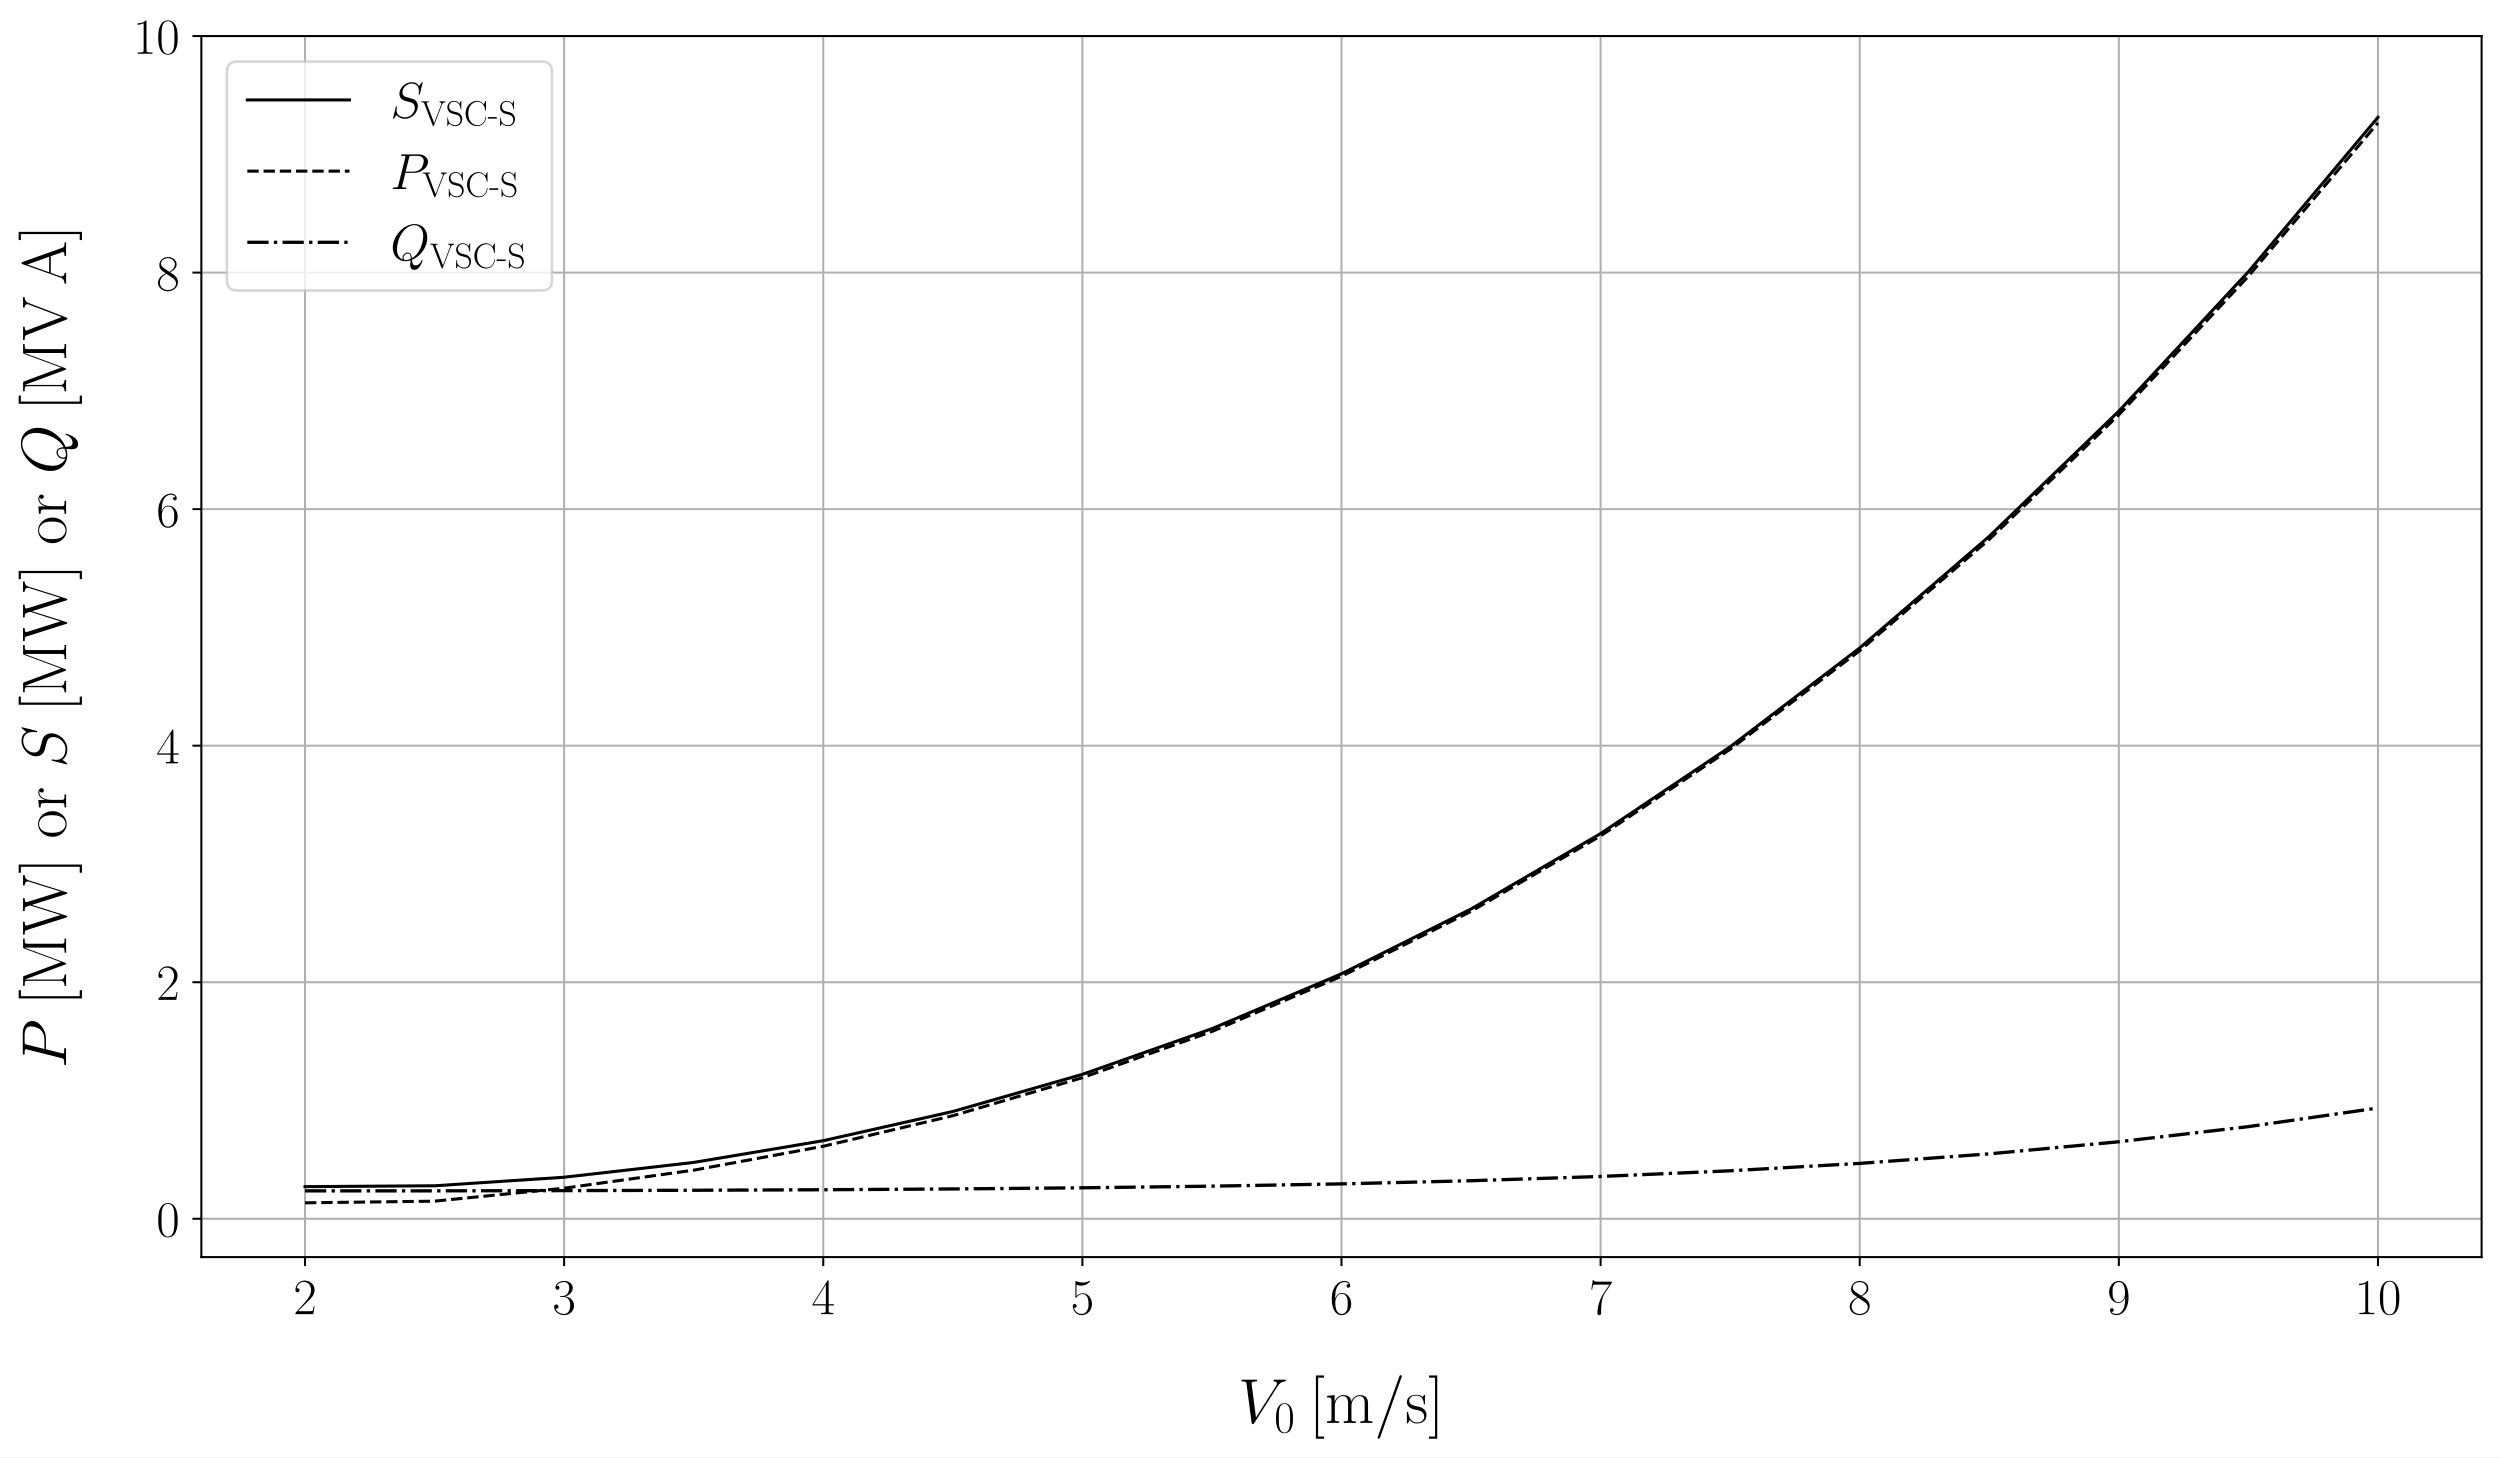
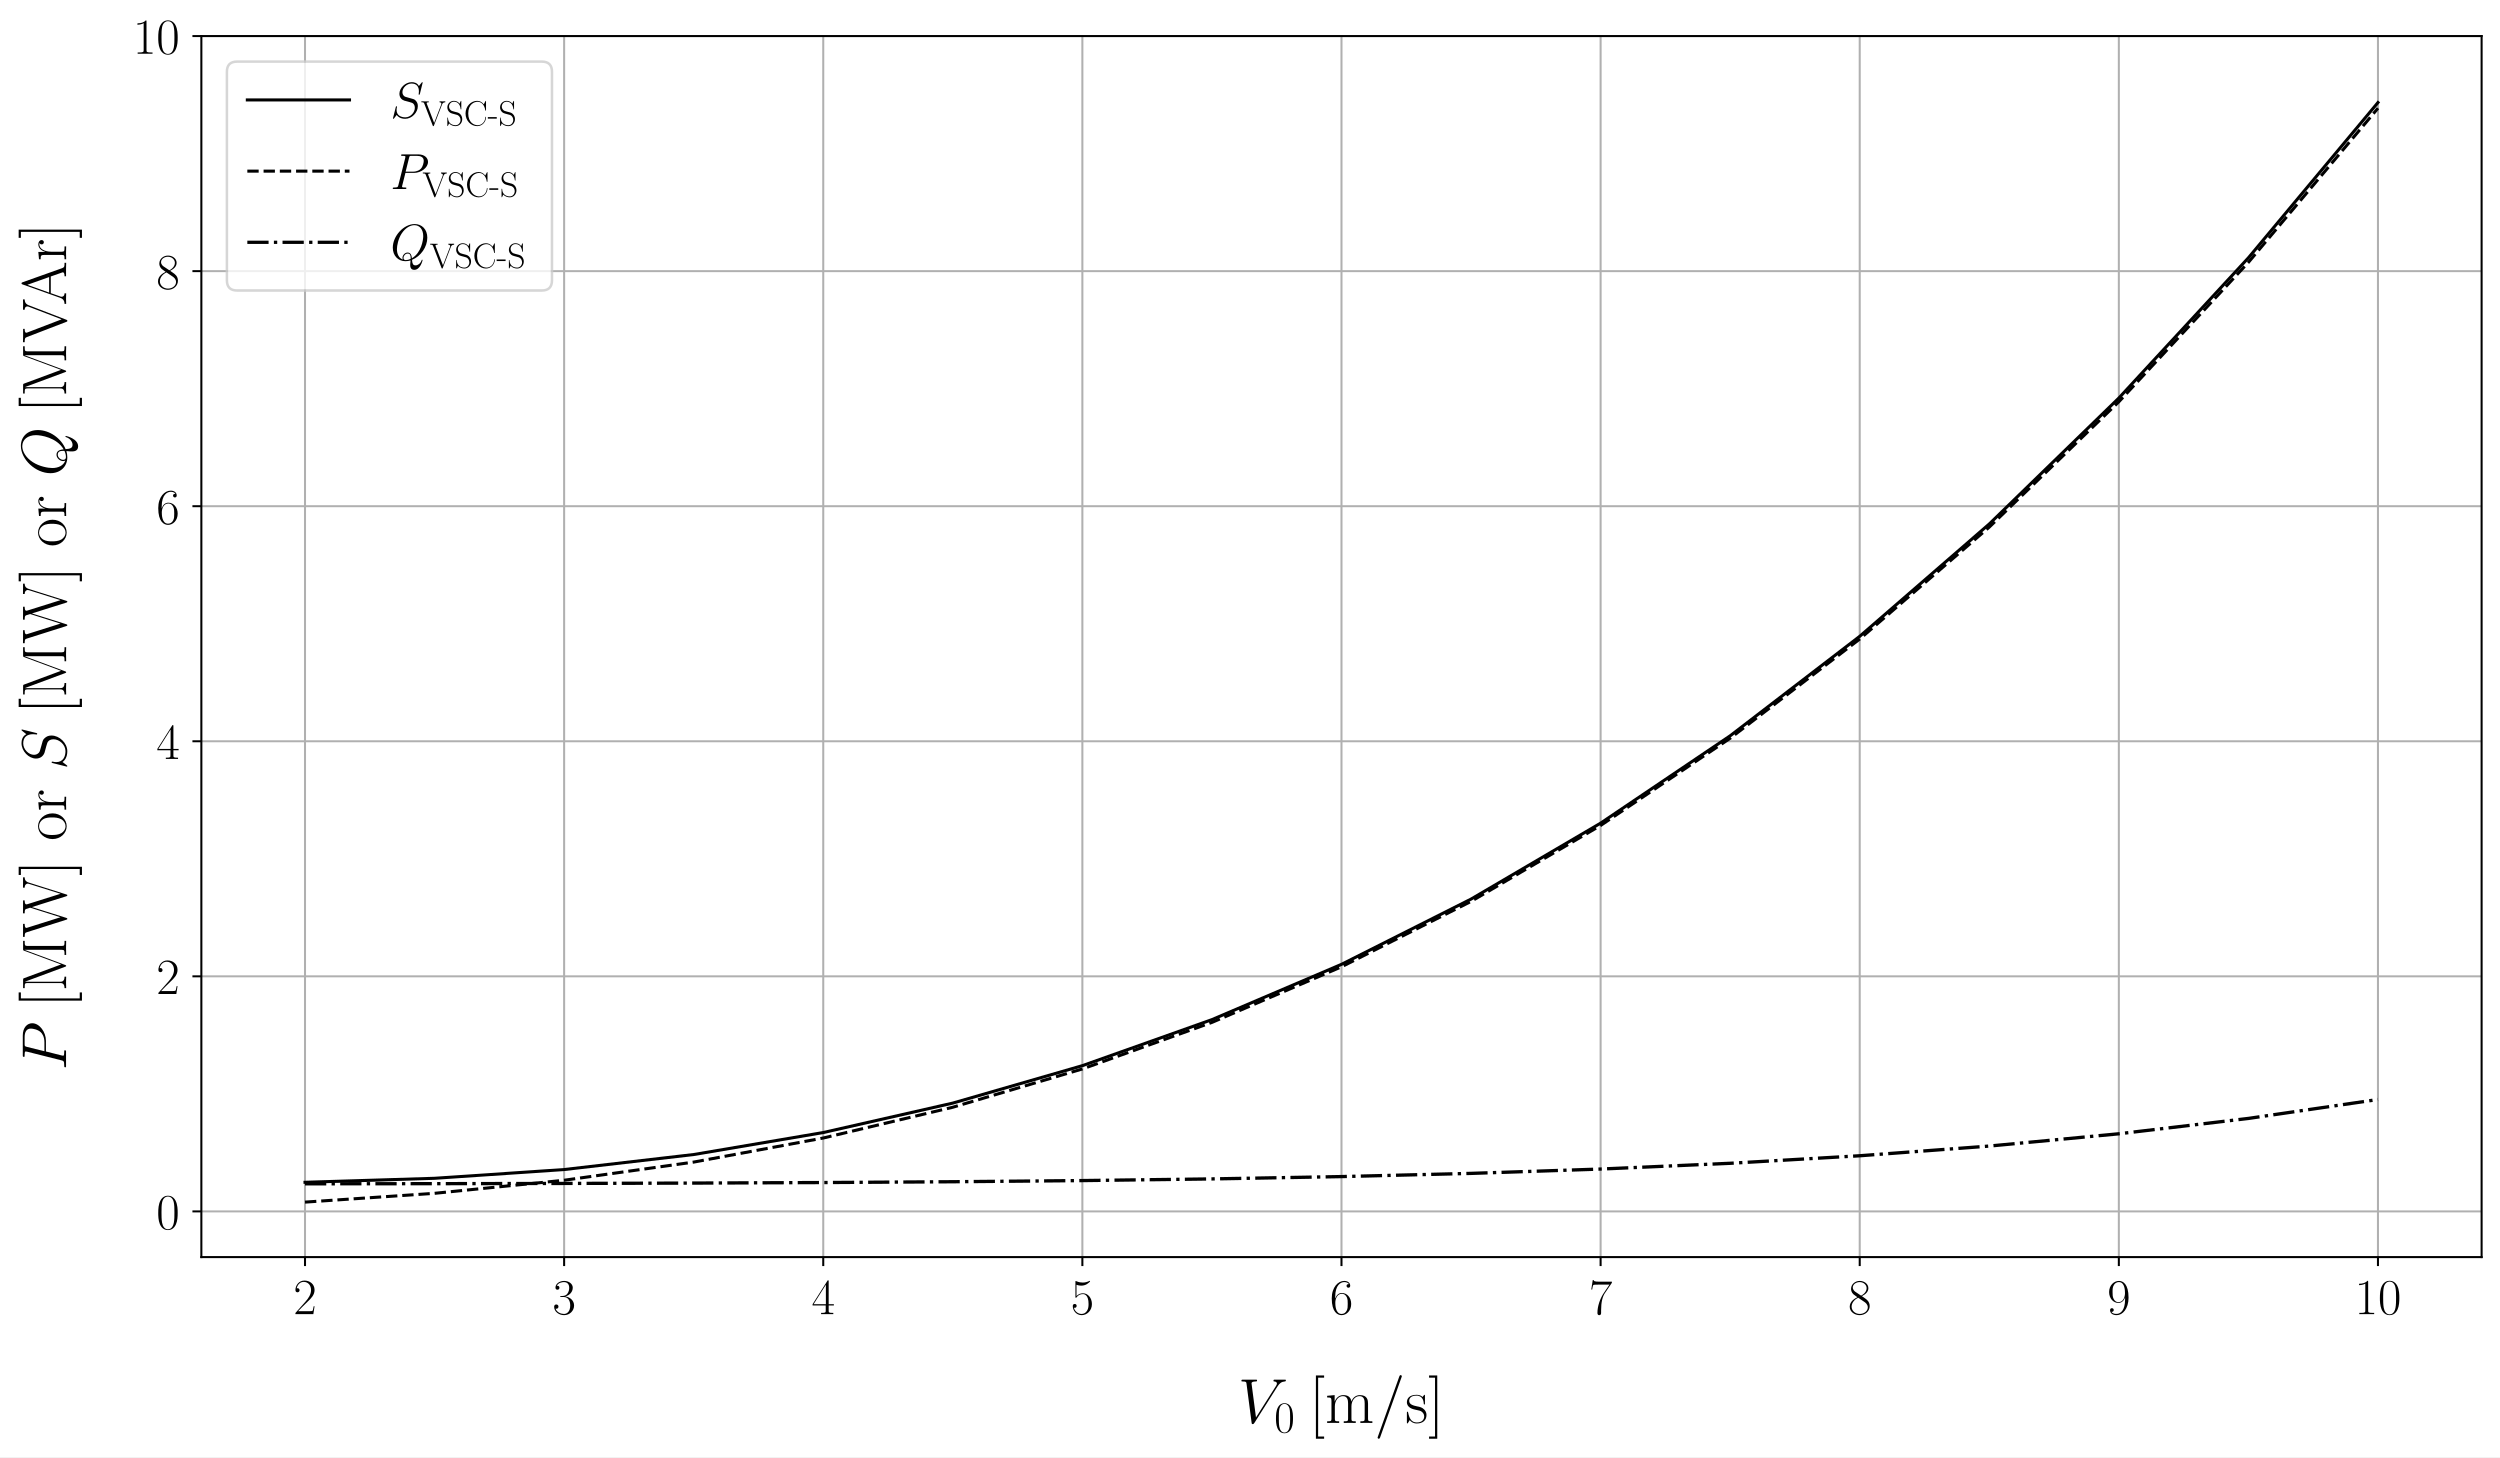
<svg xmlns="http://www.w3.org/2000/svg" xmlns:xlink="http://www.w3.org/1999/xlink" width="978.84pt" height="570.518pt" viewBox="0 0 978.84 570.518" version="1.1">
  <defs>
    <style type="text/css">*{stroke-linejoin: round; stroke-linecap: butt}</style>
  </defs>
  <g id="figure_1">
    <g id="patch_1">
      <path d="M 0 570.518  L 978.84 570.518  L 978.84 0  L 0 0  z " style="fill: #ffffff" />
    </g>
    <g id="axes_1">
      <g id="patch_2">
        <path d="M 78.84 492.198  L 971.64 492.198  L 971.64 14.118  L 78.84 14.118  z " style="fill: #ffffff" />
      </g>
      <g id="matplotlib.axis_1">
        <g id="xtick_1">
          <g id="line2d_1">
-             <path d="M 119.421 492.198  L 119.421 14.118  " clip-path="url(#p39349b8be6)" style="fill: none; stroke: #b0b0b0; stroke-width: 0.8; stroke-linecap: square" />
+             <path d="M 119.421 492.198  L 119.421 14.118  " clip-path="url(#p1305fc1d5e)" style="fill: none; stroke: #b0b0b0; stroke-width: 0.8; stroke-linecap: square" />
          </g>
          <g id="line2d_2">
            <defs>
-               <path id="m54d1a8649d" d="M 0 0  L 0 3.5  " style="stroke: #000000; stroke-width: 0.8" />
+               <path id="m9c61dc88d7" d="M 0 0  L 0 3.5  " style="stroke: #000000; stroke-width: 0.8" />
            </defs>
            <g>
-               <use xlink:href="#m54d1a8649d" x="119.421" y="492.198" style="stroke: #000000; stroke-width: 0.8" />
+               <use xlink:href="#m9c61dc88d7" x="119.421" y="492.198" style="stroke: #000000; stroke-width: 0.8" />
            </g>
          </g>
          <g id="text_1">
            <g transform="translate(114.8523 514.5355) scale(0.2 -0.2)">
              <defs>
                <path id="CMR17-32" d="M 2669 989  L 2554 989  C 2490 536 2438 459 2413 420  C 2381 369 1920 369 1830 369  L 602 369  C 832 619 1280 1072 1824 1597  C 2214 1967 2669 2402 2669 3035  C 2669 3790 2067 4224 1395 4224  C 691 4224 262 3604 262 3030  C 262 2780 448 2748 525 2748  C 589 2748 781 2787 781 3010  C 781 3207 614 3264 525 3264  C 486 3264 448 3258 422 3245  C 544 3790 915 4058 1306 4058  C 1862 4058 2227 3617 2227 3035  C 2227 2479 1901 2000 1536 1584  L 262 146  L 262 0  L 2515 0  L 2669 989  z " transform="scale(0.015625)" />
              </defs>
              <use xlink:href="#CMR17-32" transform="scale(0.996264)" />
            </g>
          </g>
        </g>
        <g id="xtick_2">
          <g id="line2d_3">
-             <path d="M 220.876 492.198  L 220.876 14.118  " clip-path="url(#p39349b8be6)" style="fill: none; stroke: #b0b0b0; stroke-width: 0.8; stroke-linecap: square" />
+             <path d="M 220.876 492.198  L 220.876 14.118  " clip-path="url(#p1305fc1d5e)" style="fill: none; stroke: #b0b0b0; stroke-width: 0.8; stroke-linecap: square" />
          </g>
          <g id="line2d_4">
            <g>
-               <use xlink:href="#m54d1a8649d" x="220.876" y="492.198" style="stroke: #000000; stroke-width: 0.8" />
+               <use xlink:href="#m9c61dc88d7" x="220.876" y="492.198" style="stroke: #000000; stroke-width: 0.8" />
            </g>
          </g>
          <g id="text_2">
            <g transform="translate(216.3068 514.5355) scale(0.2 -0.2)">
              <defs>
                <path id="CMR17-33" d="M 1414 2157  C 1984 2157 2234 1662 2234 1090  C 2234 320 1824 25 1453 25  C 1114 25 563 194 390 693  C 422 680 454 680 486 680  C 640 680 755 782 755 948  C 755 1133 614 1216 486 1216  C 378 1216 211 1165 211 926  C 211 335 787 -128 1466 -128  C 2176 -128 2720 430 2720 1085  C 2720 1707 2208 2157 1600 2227  C 2086 2328 2554 2756 2554 3329  C 2554 3820 2048 4179 1472 4179  C 890 4179 378 3829 378 3329  C 378 3110 544 3072 627 3072  C 762 3072 877 3155 877 3321  C 877 3486 762 3569 627 3569  C 602 3569 570 3569 544 3557  C 730 3959 1235 4032 1459 4032  C 1683 4032 2106 3925 2106 3320  C 2106 3143 2080 2828 1862 2550  C 1670 2304 1453 2304 1242 2284  C 1210 2284 1062 2269 1037 2269  C 992 2263 966 2257 966 2208  C 966 2163 973 2157 1101 2157  L 1414 2157  z " transform="scale(0.015625)" />
              </defs>
              <use xlink:href="#CMR17-33" transform="scale(0.996264)" />
            </g>
          </g>
        </g>
        <g id="xtick_3">
          <g id="line2d_5">
-             <path d="M 322.33 492.198  L 322.33 14.118  " clip-path="url(#p39349b8be6)" style="fill: none; stroke: #b0b0b0; stroke-width: 0.8; stroke-linecap: square" />
+             <path d="M 322.33 492.198  L 322.33 14.118  " clip-path="url(#p1305fc1d5e)" style="fill: none; stroke: #b0b0b0; stroke-width: 0.8; stroke-linecap: square" />
          </g>
          <g id="line2d_6">
            <g>
-               <use xlink:href="#m54d1a8649d" x="322.33" y="492.198" style="stroke: #000000; stroke-width: 0.8" />
+               <use xlink:href="#m9c61dc88d7" x="322.33" y="492.198" style="stroke: #000000; stroke-width: 0.8" />
            </g>
          </g>
          <g id="text_3">
            <g transform="translate(317.7614 514.5355) scale(0.2 -0.2)">
              <defs>
                <path id="CMR17-34" d="M 2150 4122  C 2150 4256 2144 4256 2029 4256  L 128 1254  L 128 1088  L 1779 1088  L 1779 457  C 1779 224 1766 160 1318 160  L 1197 160  L 1197 0  C 1402 0 1747 0 1965 0  C 2182 0 2528 0 2733 0  L 2733 160  L 2611 160  C 2163 160 2150 224 2150 457  L 2150 1088  L 2803 1088  L 2803 1254  L 2150 1254  L 2150 4122  z M 1798 3703  L 1798 1254  L 256 1254  L 1798 3703  z " transform="scale(0.015625)" />
              </defs>
              <use xlink:href="#CMR17-34" transform="scale(0.996264)" />
            </g>
          </g>
        </g>
        <g id="xtick_4">
          <g id="line2d_7">
-             <path d="M 423.785 492.198  L 423.785 14.118  " clip-path="url(#p39349b8be6)" style="fill: none; stroke: #b0b0b0; stroke-width: 0.8; stroke-linecap: square" />
+             <path d="M 423.785 492.198  L 423.785 14.118  " clip-path="url(#p1305fc1d5e)" style="fill: none; stroke: #b0b0b0; stroke-width: 0.8; stroke-linecap: square" />
          </g>
          <g id="line2d_8">
            <g>
-               <use xlink:href="#m54d1a8649d" x="423.785" y="492.198" style="stroke: #000000; stroke-width: 0.8" />
+               <use xlink:href="#m9c61dc88d7" x="423.785" y="492.198" style="stroke: #000000; stroke-width: 0.8" />
            </g>
          </g>
          <g id="text_4">
            <g transform="translate(419.2159 514.5355) scale(0.2 -0.2)">
              <defs>
                <path id="CMR17-35" d="M 730 3692  C 794 3666 1056 3584 1325 3584  C 1920 3584 2246 3911 2432 4100  C 2432 4157 2432 4192 2394 4192  C 2387 4192 2374 4192 2323 4163  C 2099 4058 1837 3973 1517 3973  C 1325 3973 1037 3999 723 4139  C 653 4171 640 4171 634 4171  C 602 4171 595 4164 595 4037  L 595 2203  C 595 2089 595 2057 659 2057  C 691 2057 704 2070 736 2114  C 941 2401 1222 2522 1542 2522  C 1766 2522 2246 2382 2246 1289  C 2246 1085 2246 715 2054 421  C 1894 159 1645 25 1370 25  C 947 25 518 320 403 814  C 429 807 480 795 506 795  C 589 795 749 840 749 1038  C 749 1210 627 1280 506 1280  C 358 1280 262 1190 262 1011  C 262 454 704 -128 1382 -128  C 2042 -128 2669 440 2669 1264  C 2669 2030 2170 2624 1549 2624  C 1222 2624 947 2503 730 2274  L 730 3692  z " transform="scale(0.015625)" />
              </defs>
              <use xlink:href="#CMR17-35" transform="scale(0.996264)" />
            </g>
          </g>
        </g>
        <g id="xtick_5">
          <g id="line2d_9">
-             <path d="M 525.24 492.198  L 525.24 14.118  " clip-path="url(#p39349b8be6)" style="fill: none; stroke: #b0b0b0; stroke-width: 0.8; stroke-linecap: square" />
+             <path d="M 525.24 492.198  L 525.24 14.118  " clip-path="url(#p1305fc1d5e)" style="fill: none; stroke: #b0b0b0; stroke-width: 0.8; stroke-linecap: square" />
          </g>
          <g id="line2d_10">
            <g>
-               <use xlink:href="#m54d1a8649d" x="525.24" y="492.198" style="stroke: #000000; stroke-width: 0.8" />
+               <use xlink:href="#m9c61dc88d7" x="525.24" y="492.198" style="stroke: #000000; stroke-width: 0.8" />
            </g>
          </g>
          <g id="text_5">
            <g transform="translate(520.6705 514.5355) scale(0.2 -0.2)">
              <defs>
                <path id="CMR17-36" d="M 678 2176  C 678 3690 1395 4032 1811 4032  C 1946 4032 2272 4009 2400 3776  C 2298 3776 2106 3776 2106 3553  C 2106 3381 2246 3323 2336 3323  C 2394 3323 2566 3348 2566 3560  C 2566 3954 2246 4179 1805 4179  C 1043 4179 243 3390 243 1984  C 243 253 966 -128 1478 -128  C 2099 -128 2688 427 2688 1283  C 2688 2081 2170 2662 1517 2662  C 1126 2662 838 2407 678 1960  L 678 2176  z M 1478 25  C 691 25 691 1200 691 1436  C 691 1896 909 2560 1504 2560  C 1613 2560 1926 2560 2138 2120  C 2253 1870 2253 1609 2253 1289  C 2253 944 2253 690 2118 434  C 1978 171 1773 25 1478 25  z " transform="scale(0.015625)" />
              </defs>
              <use xlink:href="#CMR17-36" transform="scale(0.996264)" />
            </g>
          </g>
        </g>
        <g id="xtick_6">
          <g id="line2d_11">
-             <path d="M 626.694 492.198  L 626.694 14.118  " clip-path="url(#p39349b8be6)" style="fill: none; stroke: #b0b0b0; stroke-width: 0.8; stroke-linecap: square" />
+             <path d="M 626.694 492.198  L 626.694 14.118  " clip-path="url(#p1305fc1d5e)" style="fill: none; stroke: #b0b0b0; stroke-width: 0.8; stroke-linecap: square" />
          </g>
          <g id="line2d_12">
            <g>
-               <use xlink:href="#m54d1a8649d" x="626.694" y="492.198" style="stroke: #000000; stroke-width: 0.8" />
+               <use xlink:href="#m9c61dc88d7" x="626.694" y="492.198" style="stroke: #000000; stroke-width: 0.8" />
            </g>
          </g>
          <g id="text_6">
            <g transform="translate(622.125 514.5355) scale(0.2 -0.2)">
              <defs>
                <path id="CMR17-37" d="M 2886 3941  L 2886 4081  L 1382 4081  C 634 4081 621 4165 595 4288  L 480 4288  L 294 3094  L 410 3094  C 429 3215 474 3540 550 3661  C 589 3712 1062 3712 1171 3712  L 2579 3712  L 1869 2661  C 1395 1954 1069 999 1069 165  C 1069 89 1069 -128 1299 -128  C 1530 -128 1530 89 1530 171  L 1530 465  C 1530 1508 1709 2196 2003 2636  L 2886 3941  z " transform="scale(0.015625)" />
              </defs>
              <use xlink:href="#CMR17-37" transform="scale(0.996264)" />
            </g>
          </g>
        </g>
        <g id="xtick_7">
          <g id="line2d_13">
-             <path d="M 728.149 492.198  L 728.149 14.118  " clip-path="url(#p39349b8be6)" style="fill: none; stroke: #b0b0b0; stroke-width: 0.8; stroke-linecap: square" />
+             <path d="M 728.149 492.198  L 728.149 14.118  " clip-path="url(#p1305fc1d5e)" style="fill: none; stroke: #b0b0b0; stroke-width: 0.8; stroke-linecap: square" />
          </g>
          <g id="line2d_14">
            <g>
-               <use xlink:href="#m54d1a8649d" x="728.149" y="492.198" style="stroke: #000000; stroke-width: 0.8" />
+               <use xlink:href="#m9c61dc88d7" x="728.149" y="492.198" style="stroke: #000000; stroke-width: 0.8" />
            </g>
          </g>
          <g id="text_7">
            <g transform="translate(723.5796 514.5355) scale(0.2 -0.2)">
              <defs>
                <path id="CMR17-38" d="M 1741 2264  C 2144 2467 2554 2773 2554 3263  C 2554 3841 1990 4179 1472 4179  C 890 4179 378 3759 378 3180  C 378 3021 416 2747 666 2505  C 730 2442 998 2251 1171 2130  C 883 1983 211 1634 211 934  C 211 279 838 -128 1459 -128  C 2144 -128 2720 362 2720 1010  C 2720 1590 2330 1857 2074 2029  L 1741 2264  z M 902 2822  C 851 2854 595 3051 595 3351  C 595 3739 998 4032 1459 4032  C 1965 4032 2336 3676 2336 3262  C 2336 2669 1670 2331 1638 2331  C 1632 2331 1626 2331 1574 2370  L 902 2822  z M 2080 1519  C 2176 1449 2483 1240 2483 851  C 2483 381 2010 25 1472 25  C 890 25 448 438 448 940  C 448 1443 838 1862 1280 2060  L 2080 1519  z " transform="scale(0.015625)" />
              </defs>
              <use xlink:href="#CMR17-38" transform="scale(0.996264)" />
            </g>
          </g>
        </g>
        <g id="xtick_8">
          <g id="line2d_15">
-             <path d="M 829.603 492.198  L 829.603 14.118  " clip-path="url(#p39349b8be6)" style="fill: none; stroke: #b0b0b0; stroke-width: 0.8; stroke-linecap: square" />
+             <path d="M 829.603 492.198  L 829.603 14.118  " clip-path="url(#p1305fc1d5e)" style="fill: none; stroke: #b0b0b0; stroke-width: 0.8; stroke-linecap: square" />
          </g>
          <g id="line2d_16">
            <g>
-               <use xlink:href="#m54d1a8649d" x="829.603" y="492.198" style="stroke: #000000; stroke-width: 0.8" />
+               <use xlink:href="#m9c61dc88d7" x="829.603" y="492.198" style="stroke: #000000; stroke-width: 0.8" />
            </g>
          </g>
          <g id="text_8">
            <g transform="translate(825.0341 514.5355) scale(0.2 -0.2)">
              <defs>
                <path id="CMR17-39" d="M 2253 1864  C 2253 464 1670 31 1190 31  C 1043 31 685 31 538 294  C 704 268 826 357 826 518  C 826 692 685 749 595 749  C 538 749 365 723 365 506  C 365 71 742 -128 1203 -128  C 1939 -128 2688 674 2688 2073  C 2688 3817 1971 4179 1485 4179  C 851 4179 243 3628 243 2778  C 243 1991 762 1408 1414 1408  C 1952 1408 2189 1903 2253 2112  L 2253 1864  z M 1427 1510  C 1254 1510 1011 1542 813 1922  C 678 2169 678 2461 678 2771  C 678 3146 678 3405 858 3684  C 947 3817 1114 4032 1485 4032  C 2240 4032 2240 2885 2240 2632  C 2240 2182 2035 1510 1427 1510  z " transform="scale(0.015625)" />
              </defs>
              <use xlink:href="#CMR17-39" transform="scale(0.996264)" />
            </g>
          </g>
        </g>
        <g id="xtick_9">
          <g id="line2d_17">
-             <path d="M 931.058 492.198  L 931.058 14.118  " clip-path="url(#p39349b8be6)" style="fill: none; stroke: #b0b0b0; stroke-width: 0.8; stroke-linecap: square" />
+             <path d="M 931.058 492.198  L 931.058 14.118  " clip-path="url(#p1305fc1d5e)" style="fill: none; stroke: #b0b0b0; stroke-width: 0.8; stroke-linecap: square" />
          </g>
          <g id="line2d_18">
            <g>
-               <use xlink:href="#m54d1a8649d" x="931.058" y="492.198" style="stroke: #000000; stroke-width: 0.8" />
+               <use xlink:href="#m9c61dc88d7" x="931.058" y="492.198" style="stroke: #000000; stroke-width: 0.8" />
            </g>
          </g>
          <g id="text_9">
            <g transform="translate(921.9196 514.5355) scale(0.2 -0.2)">
              <defs>
                <path id="CMR17-31" d="M 1702 4058  C 1702 4192 1696 4192 1606 4192  C 1357 3916 979 3827 621 3827  C 602 3827 570 3827 563 3808  C 557 3795 557 3782 557 3648  C 755 3648 1088 3686 1344 3839  L 1344 461  C 1344 236 1331 160 781 160  L 589 160  L 589 0  C 896 0 1216 0 1523 0  C 1830 0 2150 0 2458 0  L 2458 160  L 2266 160  C 1715 160 1702 230 1702 458  L 1702 4058  z " transform="scale(0.015625)" />
                <path id="CMR17-30" d="M 2688 2025  C 2688 2416 2682 3080 2413 3591  C 2176 4039 1798 4198 1466 4198  C 1158 4198 768 4058 525 3597  C 269 3118 243 2524 243 2025  C 243 1661 250 1106 448 619  C 723 -39 1216 -128 1466 -128  C 1760 -128 2208 -7 2470 600  C 2662 1042 2688 1559 2688 2025  z M 1466 -26  C 1056 -26 813 325 723 812  C 653 1188 653 1738 653 2096  C 653 2588 653 2997 736 3387  C 858 3929 1216 4096 1466 4096  C 1728 4096 2067 3923 2189 3400  C 2272 3036 2278 2607 2278 2096  C 2278 1680 2278 1169 2202 792  C 2067 95 1690 -26 1466 -26  z " transform="scale(0.015625)" />
              </defs>
              <use xlink:href="#CMR17-31" transform="scale(0.996264)" />
              <use xlink:href="#CMR17-30" transform="translate(45.69048 0) scale(0.996264)" />
            </g>
          </g>
        </g>
        <g id="text_10">
          <g transform="translate(484.7117 557.0911) scale(0.25 -0.25)">
            <defs>
              <path id="CMMI12-56" d="M 3962 3640  C 4179 3984 4378 4136 4704 4162  C 4768 4168 4819 4168 4819 4282  C 4819 4308 4806 4346 4749 4346  C 4634 4346 4358 4346 4243 4346  C 4058 4346 3866 4346 3686 4346  C 3635 4346 3571 4346 3571 4226  C 3571 4168 3629 4162 3654 4162  C 3891 4143 3917 4029 3917 3952  C 3917 3857 3827 3710 3821 3704  L 1811 540  L 1363 3969  C 1363 4160 1696 4160 1766 4160  C 1862 4160 1920 4160 1920 4282  C 1920 4346 1850 4346 1830 4346  C 1722 4346 1594 4346 1485 4346  L 1126 4346  C 659 4346 467 4346 461 4346  C 422 4346 346 4346 346 4230  C 346 4160 390 4160 493 4160  C 819 4160 838 4102 858 3944  L 1370 24  C 1389 -109 1389 -128 1478 -128  C 1555 -128 1587 -109 1651 -8  L 3962 3640  z " transform="scale(0.015625)" />
              <path id="CMR17-5b" d="M 1504 -1600  L 1504 -1377  L 902 -1377  L 902 4544  L 1504 4544  L 1504 4767  L 678 4767  L 678 -1600  L 1504 -1600  z " transform="scale(0.015625)" />
              <path id="CMR17-6d" d="M 4326 1933  C 4326 2252 4269 2790 3507 2790  C 3072 2790 2771 2496 2656 2151  L 2650 2151  C 2573 2676 2195 2790 1837 2790  C 1331 2790 1069 2400 973 2144  L 966 2144  L 966 2790  L 211 2720  L 211 2554  C 589 2554 646 2515 646 2208  L 646 428  C 646 184 621 153 211 153  L 211 -13  C 365 0 646 0 813 0  C 979 0 1267 0 1421 -13  L 1421 153  C 1011 153 986 178 986 428  L 986 1658  C 986 2247 1344 2688 1792 2688  C 2266 2688 2317 2266 2317 1958  L 2317 428  C 2317 184 2291 153 1882 153  L 1882 -13  C 2035 0 2317 0 2483 0  C 2650 0 2938 0 3091 -13  L 3091 153  C 2682 153 2656 178 2656 428  L 2656 1658  C 2656 2247 3014 2688 3462 2688  C 3936 2688 3987 2266 3987 1958  L 3987 428  C 3987 184 3962 153 3552 153  L 3552 -13  C 3706 0 3987 0 4154 0  C 4320 0 4608 0 4762 -13  L 4762 153  C 4352 153 4326 178 4326 428  L 4326 1933  z " transform="scale(0.015625)" />
              <path id="CMMI12-3d" d="M 2746 4562  C 2746 4569 2784 4666 2784 4678  C 2784 4755 2720 4800 2669 4800  C 2637 4800 2579 4800 2528 4659  L 384 -1363  C 384 -1370 346 -1465 346 -1478  C 346 -1555 410 -1600 461 -1600  C 499 -1600 557 -1593 602 -1459  L 2746 4562  z " transform="scale(0.015625)" />
              <path id="CMR17-73" d="M 1978 2697  C 1978 2813 1971 2819 1933 2819  C 1907 2819 1901 2813 1824 2717  C 1805 2691 1747 2626 1728 2601  C 1523 2819 1235 2819 1126 2819  C 416 2819 160 2447 160 2076  C 160 1498 813 1365 998 1325  C 1402 1243 1542 1217 1677 1101  C 1760 1025 1901 884 1901 654  C 1901 384 1747 38 1158 38  C 602 38 403 460 288 1021  C 269 1110 269 1117 218 1117  C 166 1117 160 1110 160 983  L 160 63  C 160 -51 166 -58 205 -58  C 237 -58 243 -51 275 0  C 314 57 410 211 448 276  C 576 103 800 -64 1158 -64  C 1792 -64 2131 283 2131 784  C 2131 1112 1958 1285 1875 1362  C 1683 1561 1459 1606 1190 1657  C 838 1735 390 1825 390 2217  C 390 2383 480 2737 1126 2737  C 1811 2737 1850 2094 1862 1888  C 1869 1856 1901 1849 1920 1849  C 1978 1849 1978 1869 1978 1978  L 1978 2697  z " transform="scale(0.015625)" />
              <path id="CMR17-5d" d="M 915 4767  L 90 4767  L 90 4544  L 691 4544  L 691 -1377  L 90 -1377  L 90 -1600  L 915 -1600  L 915 4767  z " transform="scale(0.015625)" />
            </defs>
            <use xlink:href="#CMMI12-56" transform="scale(0.996264)" />
            <use xlink:href="#CMR17-30" transform="translate(56.86958 -14.94392) scale(0.697382)" />
            <use xlink:href="#CMR17-5b" transform="translate(111.4901 0) scale(0.996264)" />
            <use xlink:href="#CMR17-6d" transform="translate(136.3612 0) scale(0.996264)" />
            <use xlink:href="#CMMI12-3d" transform="translate(213.2807 0) scale(0.996264)" />
            <use xlink:href="#CMR17-73" transform="translate(262.0557 0) scale(0.996264)" />
            <use xlink:href="#CMR17-5d" transform="translate(297.857 0) scale(0.996264)" />
          </g>
        </g>
      </g>
      <g id="matplotlib.axis_2">
        <g id="ytick_1">
          <g id="line2d_19">
-             <path d="M 78.84 477.185  L 971.64 477.185  " clip-path="url(#p39349b8be6)" style="fill: none; stroke: #b0b0b0; stroke-width: 0.8; stroke-linecap: square" />
+             <path d="M 78.84 474.309  L 971.64 474.309  " clip-path="url(#p1305fc1d5e)" style="fill: none; stroke: #b0b0b0; stroke-width: 0.8; stroke-linecap: square" />
          </g>
          <g id="line2d_20">
            <defs>
-               <path id="mc8669411de" d="M 0 0  L -3.5 0  " style="stroke: #000000; stroke-width: 0.8" />
+               <path id="m29e49e6aa4" d="M 0 0  L -3.5 0  " style="stroke: #000000; stroke-width: 0.8" />
            </defs>
            <g>
-               <use xlink:href="#mc8669411de" x="78.84" y="477.185" style="stroke: #000000; stroke-width: 0.8" />
+               <use xlink:href="#m29e49e6aa4" x="78.84" y="474.309" style="stroke: #000000; stroke-width: 0.8" />
            </g>
          </g>
          <g id="text_11">
-             <g transform="translate(61.20143 484.1036) scale(0.2 -0.2)">
+             <g transform="translate(61.20143 481.2275) scale(0.2 -0.2)">
              <use xlink:href="#CMR17-30" transform="scale(0.996264)" />
            </g>
          </g>
        </g>
        <g id="ytick_2">
          <g id="line2d_21">
-             <path d="M 78.84 384.572  L 971.64 384.572  " clip-path="url(#p39349b8be6)" style="fill: none; stroke: #b0b0b0; stroke-width: 0.8; stroke-linecap: square" />
+             <path d="M 78.84 382.271  L 971.64 382.271  " clip-path="url(#p1305fc1d5e)" style="fill: none; stroke: #b0b0b0; stroke-width: 0.8; stroke-linecap: square" />
          </g>
          <g id="line2d_22">
            <g>
-               <use xlink:href="#mc8669411de" x="78.84" y="384.572" style="stroke: #000000; stroke-width: 0.8" />
+               <use xlink:href="#m29e49e6aa4" x="78.84" y="382.271" style="stroke: #000000; stroke-width: 0.8" />
            </g>
          </g>
          <g id="text_12">
-             <g transform="translate(61.20143 391.4903) scale(0.2 -0.2)">
+             <g transform="translate(61.20143 389.1894) scale(0.2 -0.2)">
              <use xlink:href="#CMR17-32" transform="scale(0.996264)" />
            </g>
          </g>
        </g>
        <g id="ytick_3">
          <g id="line2d_23">
-             <path d="M 78.84 291.958  L 971.64 291.958  " clip-path="url(#p39349b8be6)" style="fill: none; stroke: #b0b0b0; stroke-width: 0.8; stroke-linecap: square" />
+             <path d="M 78.84 290.233  L 971.64 290.233  " clip-path="url(#p1305fc1d5e)" style="fill: none; stroke: #b0b0b0; stroke-width: 0.8; stroke-linecap: square" />
          </g>
          <g id="line2d_24">
            <g>
-               <use xlink:href="#mc8669411de" x="78.84" y="291.958" style="stroke: #000000; stroke-width: 0.8" />
+               <use xlink:href="#m29e49e6aa4" x="78.84" y="290.233" style="stroke: #000000; stroke-width: 0.8" />
            </g>
          </g>
          <g id="text_13">
-             <g transform="translate(61.20143 298.8769) scale(0.2 -0.2)">
+             <g transform="translate(61.20143 297.1513) scale(0.2 -0.2)">
              <use xlink:href="#CMR17-34" transform="scale(0.996264)" />
            </g>
          </g>
        </g>
        <g id="ytick_4">
          <g id="line2d_25">
-             <path d="M 78.84 199.345  L 971.64 199.345  " clip-path="url(#p39349b8be6)" style="fill: none; stroke: #b0b0b0; stroke-width: 0.8; stroke-linecap: square" />
+             <path d="M 78.84 198.195  L 971.64 198.195  " clip-path="url(#p1305fc1d5e)" style="fill: none; stroke: #b0b0b0; stroke-width: 0.8; stroke-linecap: square" />
          </g>
          <g id="line2d_26">
            <g>
-               <use xlink:href="#mc8669411de" x="78.84" y="199.345" style="stroke: #000000; stroke-width: 0.8" />
+               <use xlink:href="#m29e49e6aa4" x="78.84" y="198.195" style="stroke: #000000; stroke-width: 0.8" />
            </g>
          </g>
          <g id="text_14">
-             <g transform="translate(61.20143 206.2636) scale(0.2 -0.2)">
+             <g transform="translate(61.20143 205.1132) scale(0.2 -0.2)">
              <use xlink:href="#CMR17-36" transform="scale(0.996264)" />
            </g>
          </g>
        </g>
        <g id="ytick_5">
          <g id="line2d_27">
-             <path d="M 78.84 106.732  L 971.64 106.732  " clip-path="url(#p39349b8be6)" style="fill: none; stroke: #b0b0b0; stroke-width: 0.8; stroke-linecap: square" />
+             <path d="M 78.84 106.157  L 971.64 106.157  " clip-path="url(#p1305fc1d5e)" style="fill: none; stroke: #b0b0b0; stroke-width: 0.8; stroke-linecap: square" />
          </g>
          <g id="line2d_28">
            <g>
-               <use xlink:href="#mc8669411de" x="78.84" y="106.732" style="stroke: #000000; stroke-width: 0.8" />
+               <use xlink:href="#m29e49e6aa4" x="78.84" y="106.157" style="stroke: #000000; stroke-width: 0.8" />
            </g>
          </g>
          <g id="text_15">
-             <g transform="translate(61.20143 113.6503) scale(0.2 -0.2)">
+             <g transform="translate(61.20143 113.0751) scale(0.2 -0.2)">
              <use xlink:href="#CMR17-38" transform="scale(0.996264)" />
            </g>
          </g>
        </g>
        <g id="ytick_6">
          <g id="line2d_29">
-             <path d="M 78.84 14.118  L 971.64 14.118  " clip-path="url(#p39349b8be6)" style="fill: none; stroke: #b0b0b0; stroke-width: 0.8; stroke-linecap: square" />
+             <path d="M 78.84 14.118  L 971.64 14.118  " clip-path="url(#p1305fc1d5e)" style="fill: none; stroke: #b0b0b0; stroke-width: 0.8; stroke-linecap: square" />
          </g>
          <g id="line2d_30">
            <g>
-               <use xlink:href="#mc8669411de" x="78.84" y="14.118" style="stroke: #000000; stroke-width: 0.8" />
+               <use xlink:href="#m29e49e6aa4" x="78.84" y="14.118" style="stroke: #000000; stroke-width: 0.8" />
            </g>
          </g>
          <g id="text_16">
            <g transform="translate(52.06334 21.037) scale(0.2 -0.2)">
              <use xlink:href="#CMR17-31" transform="scale(0.996264)" />
              <use xlink:href="#CMR17-30" transform="translate(45.69048 0) scale(0.996264)" />
            </g>
          </g>
        </g>
        <g id="text_17">
-           <g transform="translate(25.85753 418.1931) rotate(-90) scale(0.25 -0.25)">
+           <g transform="translate(25.85753 419.0638) rotate(-90) scale(0.25 -0.25)">
            <defs>
              <path id="CMMI12-50" d="M 1894 2023  L 2970 2023  C 3853 2023 4736 2673 4736 3401  C 4736 3898 4314 4352 3507 4352  L 1530 4352  C 1408 4352 1350 4352 1350 4231  C 1350 4167 1408 4167 1504 4167  C 1894 4167 1894 4116 1894 4046  C 1894 4034 1894 3995 1869 3899  L 1005 472  C 947 249 934 185 486 185  C 365 185 301 185 301 70  C 301 0 358 0 397 0  C 518 0 646 0 768 0  L 1517 0  C 1638 0 1773 0 1894 0  C 1946 0 2016 0 2016 121  C 2016 185 1958 185 1862 185  C 1478 185 1472 230 1472 293  C 1472 325 1478 369 1485 401  L 1894 2023  z M 2355 3930  C 2413 4167 2438 4167 2688 4167  L 3322 4167  C 3802 4167 4198 4013 4198 3535  C 4198 3369 4115 2827 3821 2534  C 3712 2419 3405 2176 2822 2176  L 1920 2176  L 2355 3930  z " transform="scale(0.015625)" />
              <path id="CMR17-4d" d="M 1338 4224  C 1299 4320 1293 4320 1158 4320  L 339 4320  L 339 4160  C 781 4160 851 4160 851 3875  L 851 610  C 851 451 851 153 339 153  L 339 -13  C 486 0 755 0 915 0  C 1075 0 1344 0 1491 -13  L 1491 153  C 979 153 979 451 979 610  L 979 4135  L 986 4135  L 2490 89  C 2515 25 2528 -13 2579 -13  C 2630 -13 2643 25 2669 89  L 4186 4166  L 4192 4166  L 4192 438  C 4192 153 4122 153 3680 153  L 3680 -13  C 3853 0 4198 0 4384 0  C 4570 0 4922 0 5094 -13  L 5094 153  C 4653 153 4582 153 4582 438  L 4582 3875  C 4582 4160 4653 4160 5094 4160  L 5094 4320  L 4282 4320  C 4147 4320 4141 4314 4102 4218  L 2720 502  L 1338 4224  z " transform="scale(0.015625)" />
              <path id="CMR17-57" d="M 5523 3764  C 5581 3936 5677 4160 6048 4160  L 6048 4326  C 5939 4326 5715 4326 5600 4326  C 5440 4326 5158 4326 5005 4332  L 5005 4160  C 5293 4160 5414 4000 5414 3847  C 5414 3802 5408 3777 5382 3707  L 4390 555  L 3347 3873  C 3328 3937 3322 3963 3322 3988  C 3322 4160 3603 4160 3725 4160  L 3725 4326  C 3539 4326 3219 4326 3021 4326  C 2861 4326 2573 4326 2426 4332  L 2426 4160  C 2720 4160 2797 4141 2861 4027  C 2886 3969 2989 3638 2989 3619  C 2989 3593 2976 3555 2970 3536  L 2029 561  L 986 3867  C 954 3957 954 3969 954 3982  C 954 4160 1235 4160 1363 4160  L 1363 4326  C 1178 4326 858 4326 659 4326  C 493 4326 211 4326 58 4332  L 58 4160  C 442 4160 467 4122 531 3918  L 1779 -20  C 1811 -115 1811 -128 1869 -128  C 1920 -128 1939 -115 1965 -26  L 3053 3433  L 4141 -26  C 4166 -115 4186 -128 4237 -128  C 4294 -128 4294 -115 4326 -20  L 5523 3764  z " transform="scale(0.015625)" />
              <path id="CMR17-6f" d="M 2758 1356  C 2758 2176 2163 2816 1466 2816  C 768 2816 173 2176 173 1356  C 173 551 768 -64 1466 -64  C 2163 -64 2758 551 2758 1356  z M 1466 51  C 1165 51 909 230 762 480  C 602 767 582 1126 582 1408  C 582 1677 595 2010 762 2298  C 890 2509 1139 2714 1466 2714  C 1754 2714 1997 2554 2150 2330  C 2349 2029 2349 1607 2349 1408  C 2349 1158 2336 775 2163 467  C 1984 173 1709 51 1466 51  z " transform="scale(0.015625)" />
              <path id="CMR17-72" d="M 960 1497  C 960 2112 1222 2688 1702 2688  C 1747 2688 1792 2682 1837 2662  C 1837 2662 1696 2617 1696 2452  C 1696 2298 1818 2234 1914 2234  C 1990 2234 2131 2279 2131 2458  C 2131 2663 1926 2790 1709 2790  C 1222 2790 1011 2317 947 2093  L 941 2093  L 941 2790  L 198 2720  L 198 2554  C 576 2554 634 2515 634 2208  L 634 428  C 634 184 608 153 198 153  L 198 -13  C 352 0 646 0 813 0  C 998 0 1325 0 1498 -13  L 1498 153  C 1037 153 960 153 960 440  L 960 1497  z " transform="scale(0.015625)" />
              <path id="CMMI12-53" d="M 4064 4423  C 4064 4480 4019 4480 4006 4480  C 3981 4480 3974 4474 3898 4378  C 3859 4333 3597 4001 3590 3995  C 3379 4410 2957 4480 2688 4480  C 1875 4480 1139 3743 1139 3025  C 1139 2549 1427 2269 1741 2161  C 1811 2135 2189 2033 2381 1989  C 2707 1900 2790 1875 2925 1735  C 2950 1703 3078 1557 3078 1258  C 3078 667 2528 57 1888 57  C 1363 57 781 280 781 991  C 781 1112 806 1265 826 1328  C 826 1348 832 1378 832 1391  C 832 1417 819 1449 768 1449  C 710 1449 704 1436 678 1328  L 352 24  C 352 18 326 -64 326 -71  C 326 -128 378 -128 390 -128  C 416 -128 422 -122 499 -26  L 794 356  C 947 126 1280 -128 1875 -128  C 2701 -128 3456 666 3456 1460  C 3456 1728 3392 1963 3149 2197  C 3014 2331 2899 2363 2310 2516  C 1882 2630 1824 2649 1709 2751  C 1600 2858 1517 3011 1517 3227  C 1517 3761 2061 4308 2669 4308  C 3296 4308 3590 3926 3590 3323  C 3590 3158 3558 2986 3558 2961  C 3558 2903 3610 2903 3629 2903  C 3686 2903 3693 2922 3718 3024  L 4064 4423  z " transform="scale(0.015625)" />
              <path id="CMMI12-51" d="M 2726 45  C 3827 490 4646 1663 4646 2829  C 4646 3893 3955 4544 3059 4544  C 1690 4544 307 3062 307 1573  C 307 561 973 -128 1901 -128  C 2118 -128 2330 -96 2534 -33  C 2496 -411 2496 -442 2496 -562  C 2496 -744 2496 -1216 3008 -1216  C 3770 -1216 4051 -37 4051 2  C 4051 39 4026 64 3994 64  C 3955 64 3942 34 3923 -36  C 3782 -429 3450 -654 3168 -654  C 2842 -654 2758 -435 2726 45  z M 1574 77  C 1069 252 826 787 826 1379  C 826 1831 992 2689 1414 3340  C 1888 4075 2522 4404 3021 4404  C 3686 4404 4134 3862 4134 3024  C 4134 2547 3910 948 2707 240  C 2675 571 2586 960 2163 960  C 1818 960 1523 609 1523 291  C 1523 220 1549 123 1574 77  z M 2547 156  C 2317 52 2118 12 1939 12  C 1875 12 1651 12 1651 298  C 1651 533 1875 832 2163 832  C 2483 832 2554 611 2554 286  C 2554 246 2554 194 2547 156  z " transform="scale(0.015625)" />
              <path id="CMR17-56" d="M 3776 3745  C 3834 3886 3936 4160 4365 4160  L 4365 4332  C 4218 4319 4051 4319 3891 4319  C 3738 4319 3475 4319 3328 4332  L 3328 4160  C 3648 4160 3661 3936 3661 3898  C 3661 3827 3642 3783 3622 3732  L 2362 446  L 1043 3886  C 1024 3931 1011 3963 1011 3994  C 1011 4160 1267 4160 1402 4160  L 1402 4319  C 1197 4319 896 4319 685 4319  C 518 4319 218 4319 64 4332  L 64 4160  C 435 4160 506 4135 582 3931  L 2106 -26  C 2138 -115 2144 -128 2214 -128  C 2285 -128 2291 -115 2323 -26  L 3776 3745  z " transform="scale(0.015625)" />
              <path id="CMR17-41" d="M 2323 4378  C 2291 4461 2278 4480 2214 4480  C 2150 4480 2138 4461 2106 4378  L 749 566  C 627 223 371 153 147 153  L 147 -13  C 262 0 518 0 640 0  C 800 0 1056 0 1210 -13  L 1210 153  C 909 153 864 361 864 439  C 864 497 877 530 890 569  L 1229 1536  L 2906 1536  L 3290 442  C 3322 365 3322 352 3322 327  C 3322 153 3046 153 2925 153  L 2925 0  C 3110 0 3443 0 3642 0  C 3808 0 4128 0 4282 -13  L 4282 153  C 3942 153 3827 153 3744 387  L 2323 4378  z M 2067 3893  L 2848 1702  L 1286 1702  L 2067 3893  z " transform="scale(0.015625)" />
            </defs>
            <use xlink:href="#CMMI12-50" transform="scale(0.996264)" />
            <use xlink:href="#CMR17-5b" transform="translate(98.56503 0) scale(0.996264)" />
            <use xlink:href="#CMR17-4d" transform="translate(123.4361 0) scale(0.996264)" />
            <use xlink:href="#CMR17-57" transform="translate(208.123 0) scale(0.996264)" />
            <use xlink:href="#CMR17-5d" transform="translate(304.5208 0) scale(0.996264)" />
            <use xlink:href="#CMR17-6f" transform="translate(359.4679 0) scale(0.996264)" />
            <use xlink:href="#CMR17-72" transform="translate(405.1583 0) scale(0.996264)" />
            <use xlink:href="#CMMI12-53" transform="translate(470.5151 0) scale(0.996264)" />
            <use xlink:href="#CMR17-5b" transform="translate(558.4487 0) scale(0.996264)" />
            <use xlink:href="#CMR17-4d" transform="translate(583.3198 0) scale(0.996264)" />
            <use xlink:href="#CMR17-57" transform="translate(668.0067 0) scale(0.996264)" />
            <use xlink:href="#CMR17-5d" transform="translate(764.4045 0) scale(0.996264)" />
            <use xlink:href="#CMR17-6f" transform="translate(819.3516 0) scale(0.996264)" />
            <use xlink:href="#CMR17-72" transform="translate(865.042 0) scale(0.996264)" />
            <use xlink:href="#CMMI12-51" transform="translate(930.3988 0) scale(0.996264)" />
            <use xlink:href="#CMR17-5b" transform="translate(1029.798 0) scale(0.996264)" />
            <use xlink:href="#CMR17-4d" transform="translate(1054.669 0) scale(0.996264)" />
            <use xlink:href="#CMR17-56" transform="translate(1139.356 0) scale(0.996264)" />
-             <use xlink:href="#CMR17-41" transform="translate(1226.334 0) scale(0.996264)" />
-             <use xlink:href="#CMR17-5d" transform="translate(1295.407 0) scale(0.996264)" />
+             <use xlink:href="#CMR17-41" transform="translate(1198.019 0) scale(0.996264)" />
+             <use xlink:href="#CMR17-72" transform="translate(1267.092 0) scale(0.996264)" />
+             <use xlink:href="#CMR17-5d" transform="translate(1302.372 0) scale(0.996264)" />
          </g>
        </g>
      </g>
      <g id="line2d_31">
-         <path d="M 119.421 464.615  L 170.149 464.273  L 220.876 460.923  L 271.603 455.133  L 322.33 446.615  L 373.058 435.187  L 423.785 420.647  L 474.512 402.76  L 525.24 381.268  L 575.967 355.896  L 626.694 326.365  L 677.421 292.391  L 728.149 253.691  L 778.876 209.978  L 829.603 160.969  L 880.33 106.38  L 931.058 45.926  " clip-path="url(#p39349b8be6)" style="fill: none; stroke: #000000; stroke-width: 1.2; stroke-linecap: square" />
+         <path d="M 119.421 462.909  L 170.149 461.344  L 220.876 457.916  L 271.603 452.04  L 322.33 443.43  L 373.058 431.9  L 423.785 417.244  L 474.512 399.223  L 525.24 377.574  L 575.967 352.024  L 626.694 322.292  L 677.421 288.093  L 728.149 249.142  L 778.876 205.156  L 829.603 155.85  L 880.33 100.941  L 931.058 40.147  " clip-path="url(#p1305fc1d5e)" style="fill: none; stroke: #000000; stroke-width: 1.2; stroke-linecap: square" />
      </g>
      <g id="line2d_32">
-         <path d="M 119.421 470.947  L 170.149 470.301  L 220.876 465.221  L 271.603 458.161  L 322.33 448.805  L 373.058 436.841  L 423.785 421.961  L 474.512 403.862  L 525.24 382.245  L 575.967 356.813  L 626.694 327.276  L 677.421 293.348  L 728.149 254.744  L 778.876 211.189  L 829.603 162.409  L 880.33 108.138  L 931.058 48.112  " clip-path="url(#p39349b8be6)" style="fill: none; stroke-dasharray: 4.44,1.92; stroke-dashoffset: 0; stroke: #000000; stroke-width: 1.2" />
+         <path d="M 119.421 470.672  L 170.149 467.228  L 220.876 462.111  L 271.603 454.998  L 322.33 445.574  L 373.058 433.522  L 423.785 418.536  L 474.512 400.308  L 525.24 378.54  L 575.967 352.934  L 626.694 323.199  L 677.421 289.048  L 728.149 250.199  L 778.876 206.375  L 829.603 157.304  L 880.33 102.72  L 931.058 42.364  " clip-path="url(#p1305fc1d5e)" style="fill: none; stroke-dasharray: 4.44,1.92; stroke-dashoffset: 0; stroke: #000000; stroke-width: 1.2" />
      </g>
      <g id="line2d_33">
-         <path d="M 119.421 466.272  L 170.149 466.261  L 220.876 466.172  L 271.603 466.033  L 322.33 465.824  L 373.058 465.515  L 423.785 465.067  L 474.512 464.428  L 525.24 463.531  L 575.967 462.297  L 626.694 460.629  L 677.421 458.41  L 728.149 455.508  L 778.876 451.773  L 829.603 447.037  L 880.33 441.118  L 931.058 433.815  " clip-path="url(#p39349b8be6)" style="fill: none; stroke-dasharray: 8.32,2.08,1.3,2.08; stroke-dashoffset: 0; stroke: #000000; stroke-width: 1.3" />
+         <path d="M 119.421 463.504  L 170.149 463.449  L 220.876 463.358  L 271.603 463.218  L 322.33 463.006  L 373.058 462.692  L 423.785 462.237  L 474.512 461.587  L 525.24 460.676  L 575.967 459.422  L 626.694 457.725  L 677.421 455.47  L 728.149 452.521  L 778.876 448.726  L 829.603 443.916  L 880.33 437.906  L 931.058 430.496  " clip-path="url(#p1305fc1d5e)" style="fill: none; stroke-dasharray: 8.32,2.08,1.3,2.08; stroke-dashoffset: 0; stroke: #000000; stroke-width: 1.3" />
      </g>
      <g id="patch_3">
        <path d="M 78.84 492.198  L 78.84 14.118  " style="fill: none; stroke: #000000; stroke-width: 0.8; stroke-linejoin: miter; stroke-linecap: square" />
      </g>
      <g id="patch_4">
        <path d="M 971.64 492.198  L 971.64 14.118  " style="fill: none; stroke: #000000; stroke-width: 0.8; stroke-linejoin: miter; stroke-linecap: square" />
      </g>
      <g id="patch_5">
        <path d="M 78.84 492.198  L 971.64 492.198  " style="fill: none; stroke: #000000; stroke-width: 0.8; stroke-linejoin: miter; stroke-linecap: square" />
      </g>
      <g id="patch_6">
        <path d="M 78.84 14.118  L 971.64 14.118  " style="fill: none; stroke: #000000; stroke-width: 0.8; stroke-linejoin: miter; stroke-linecap: square" />
      </g>
      <g id="legend_1">
        <g id="patch_7">
          <path d="M 92.84 113.745  L 212.119 113.745  Q 216.119 113.745 216.119 109.745  L 216.119 28.118  Q 216.119 24.118 212.119 24.118  L 92.84 24.118  Q 88.84 24.118 88.84 28.118  L 88.84 109.745  Q 88.84 113.745 92.84 113.745  z " style="fill: #ffffff; opacity: 0.8; stroke: #cccccc; stroke-linejoin: miter" />
        </g>
        <g id="line2d_34">
          <path d="M 96.84 39.118  L 116.84 39.118  L 136.84 39.118  " style="fill: none; stroke: #000000; stroke-width: 1.2; stroke-linecap: square" />
        </g>
        <g id="text_18">
          <g transform="translate(152.8395 46.1185) scale(0.2 -0.2)">
            <defs>
              <path id="CMR17-53" d="M 2803 4290  C 2803 4404 2797 4411 2758 4411  C 2720 4411 2707 4385 2682 4328  L 2490 3907  C 2246 4257 1875 4416 1472 4416  C 819 4416 294 3901 294 3253  C 294 3056 339 2776 557 2510  C 794 2218 1018 2167 1530 2033  C 1722 1982 2042 1899 2106 1874  C 2470 1722 2662 1341 2662 985  C 2662 527 2336 38 1779 38  C 1094 38 454 419 410 1311  C 403 1413 397 1419 352 1419  C 301 1419 294 1413 294 1285  L 294 -1  C 294 -115 301 -122 339 -122  C 384 -122 397 -90 486 108  C 493 127 493 140 614 381  C 934 -39 1472 -128 1779 -128  C 2477 -128 2970 451 2970 1124  C 2970 1454 2848 1708 2778 1823  C 2509 2230 2221 2306 1914 2382  C 1869 2402 1856 2402 1498 2490  C 1152 2579 1005 2624 845 2796  C 666 2992 602 3196 602 3399  C 602 3812 934 4263 1478 4263  C 2157 4263 2579 3786 2675 2993  C 2694 2878 2701 2872 2746 2872  C 2803 2872 2803 2891 2803 2999  L 2803 4290  z " transform="scale(0.015625)" />
              <path id="CMR17-43" d="M 3974 4289  C 3974 4403 3968 4410 3930 4410  C 3904 4410 3898 4403 3853 4327  L 3571 3792  C 3258 4187 2874 4416 2381 4416  C 1286 4416 294 3456 294 2148  C 294 826 1286 -128 2387 -128  C 3366 -128 3974 730 3974 1461  C 3974 1524 3974 1550 3917 1550  C 3866 1550 3866 1531 3859 1474  C 3808 585 3168 38 2477 38  C 1824 38 781 495 781 2147  C 781 3805 1843 4250 2464 4250  C 3187 4250 3712 3628 3834 2745  C 3846 2668 3846 2655 3904 2655  C 3974 2655 3974 2668 3974 2783  L 3974 4289  z " transform="scale(0.015625)" />
              <path id="CMR17-2d" d="M 1632 1216  L 1632 1496  L 26 1496  L 26 1216  L 1632 1216  z " transform="scale(0.015625)" />
            </defs>
            <use xlink:href="#CMMI12-53" transform="scale(0.996264)" />
            <use xlink:href="#CMR17-56" transform="translate(59.99449 -14.94392) scale(0.697382)" />
            <use xlink:href="#CMR17-53" transform="translate(108.345 -14.94392) scale(0.697382)" />
            <use xlink:href="#CMR17-43" transform="translate(143.9716 -14.94392) scale(0.697382)" />
            <use xlink:href="#CMR17-2d" transform="translate(190.5283 -14.94392) scale(0.697382)" />
            <use xlink:href="#CMR17-53" transform="translate(211.5814 -14.94392) scale(0.697382)" />
          </g>
        </g>
        <g id="line2d_35">
          <path d="M 96.84 66.994  L 116.84 66.994  L 136.84 66.994  " style="fill: none; stroke-dasharray: 4.44,1.92; stroke-dashoffset: 0; stroke: #000000; stroke-width: 1.2" />
        </g>
        <g id="text_19">
          <g transform="translate(152.8395 73.99413) scale(0.2 -0.2)">
            <use xlink:href="#CMMI12-50" transform="scale(0.996264)" />
            <use xlink:href="#CMR17-56" transform="translate(62.87723 -14.94392) scale(0.697382)" />
            <use xlink:href="#CMR17-53" transform="translate(111.2277 -14.94392) scale(0.697382)" />
            <use xlink:href="#CMR17-43" transform="translate(146.8543 -14.94392) scale(0.697382)" />
            <use xlink:href="#CMR17-2d" transform="translate(193.411 -14.94392) scale(0.697382)" />
            <use xlink:href="#CMR17-53" transform="translate(214.4641 -14.94392) scale(0.697382)" />
          </g>
        </g>
        <g id="line2d_36">
          <path d="M 96.84 94.87  L 116.84 94.87  L 136.84 94.87  " style="fill: none; stroke-dasharray: 8.32,2.08,1.3,2.08; stroke-dashoffset: 0; stroke: #000000; stroke-width: 1.3" />
        </g>
        <g id="text_20">
          <g transform="translate(152.8395 101.8698) scale(0.2 -0.2)">
            <use xlink:href="#CMMI12-51" transform="scale(0.996264)" />
            <use xlink:href="#CMR17-56" transform="translate(77.2604 -14.94392) scale(0.697382)" />
            <use xlink:href="#CMR17-53" transform="translate(125.6109 -14.94392) scale(0.697382)" />
            <use xlink:href="#CMR17-43" transform="translate(161.2375 -14.94392) scale(0.697382)" />
            <use xlink:href="#CMR17-2d" transform="translate(207.7942 -14.94392) scale(0.697382)" />
            <use xlink:href="#CMR17-53" transform="translate(228.8473 -14.94392) scale(0.697382)" />
          </g>
        </g>
      </g>
    </g>
  </g>
  <defs>
-     <clipPath id="p39349b8be6">
+     <clipPath id="p1305fc1d5e">
      <rect x="78.84" y="14.118" width="892.8" height="478.08" />
    </clipPath>
  </defs>
</svg>
